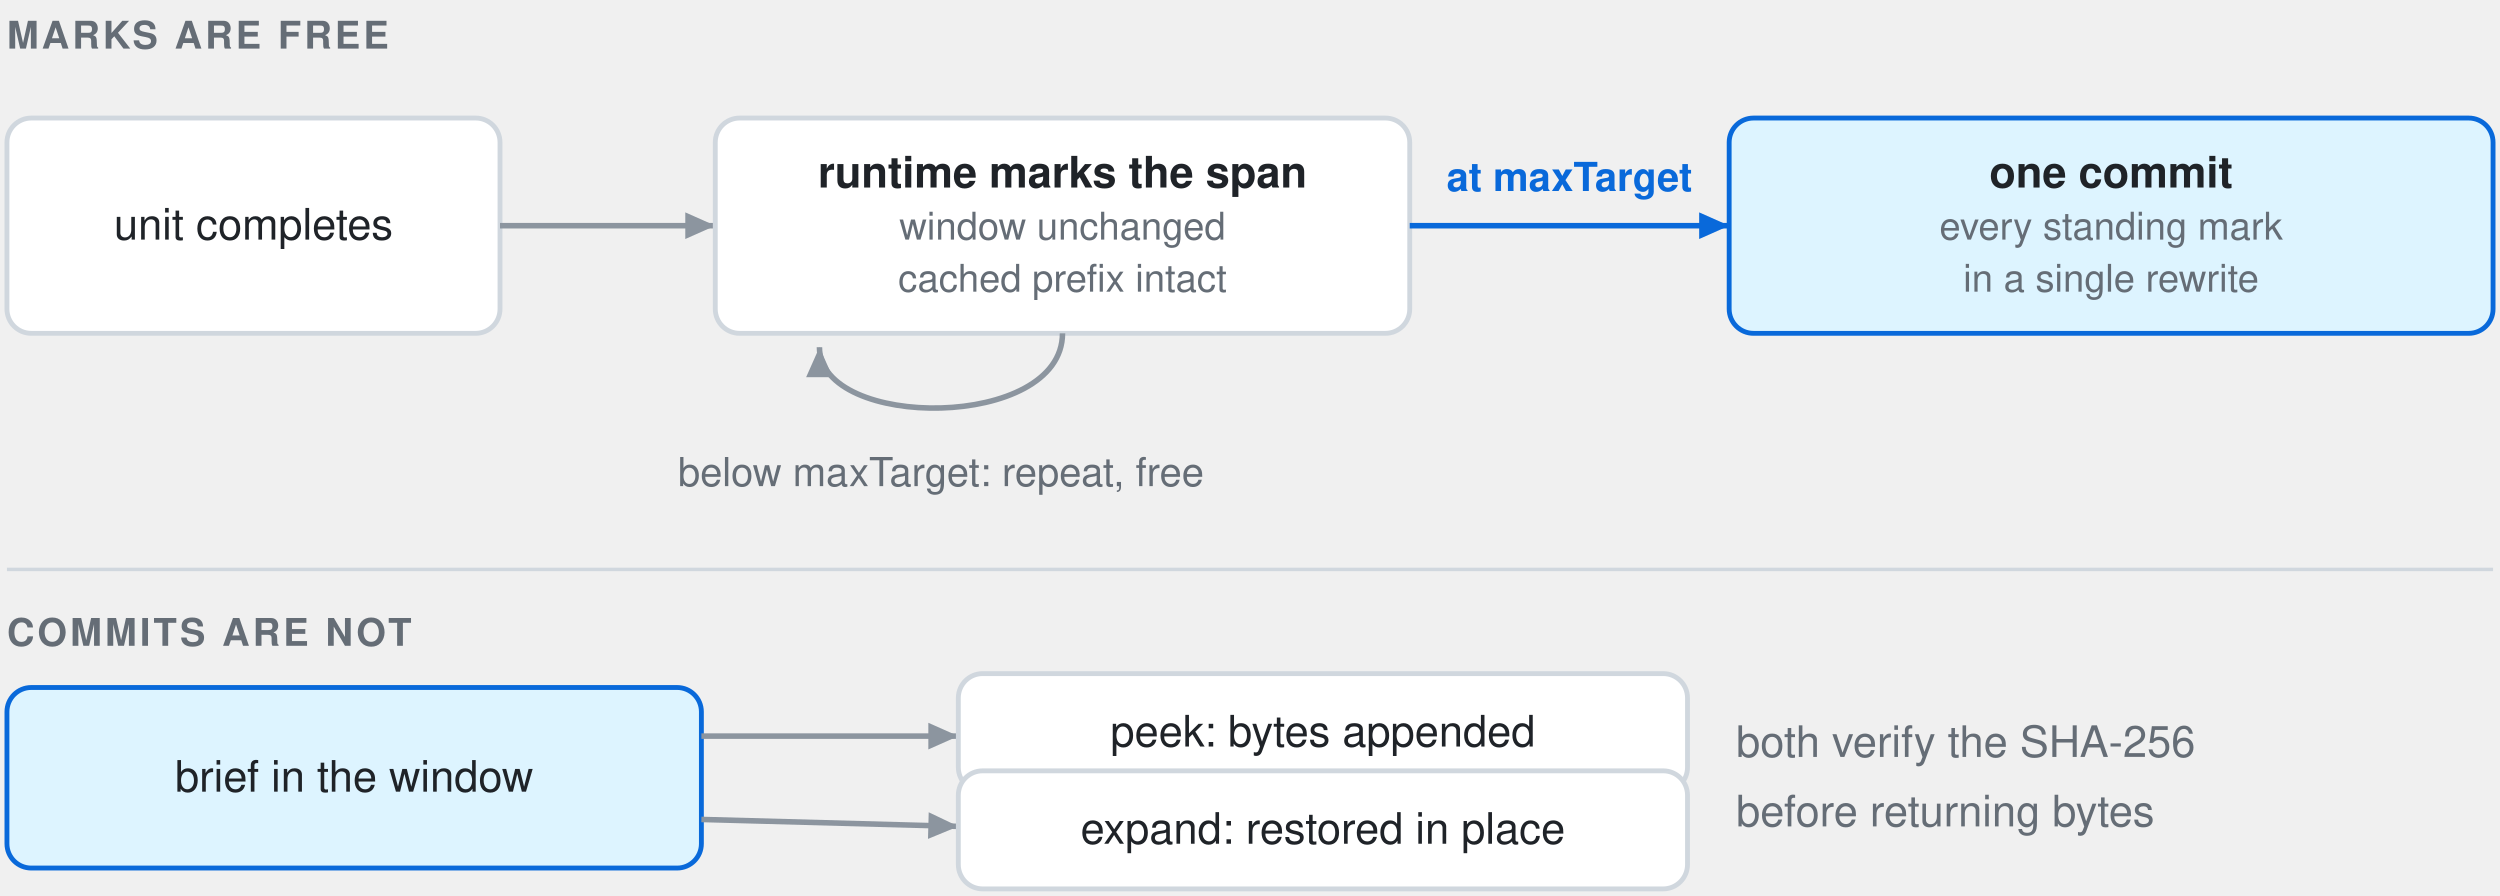
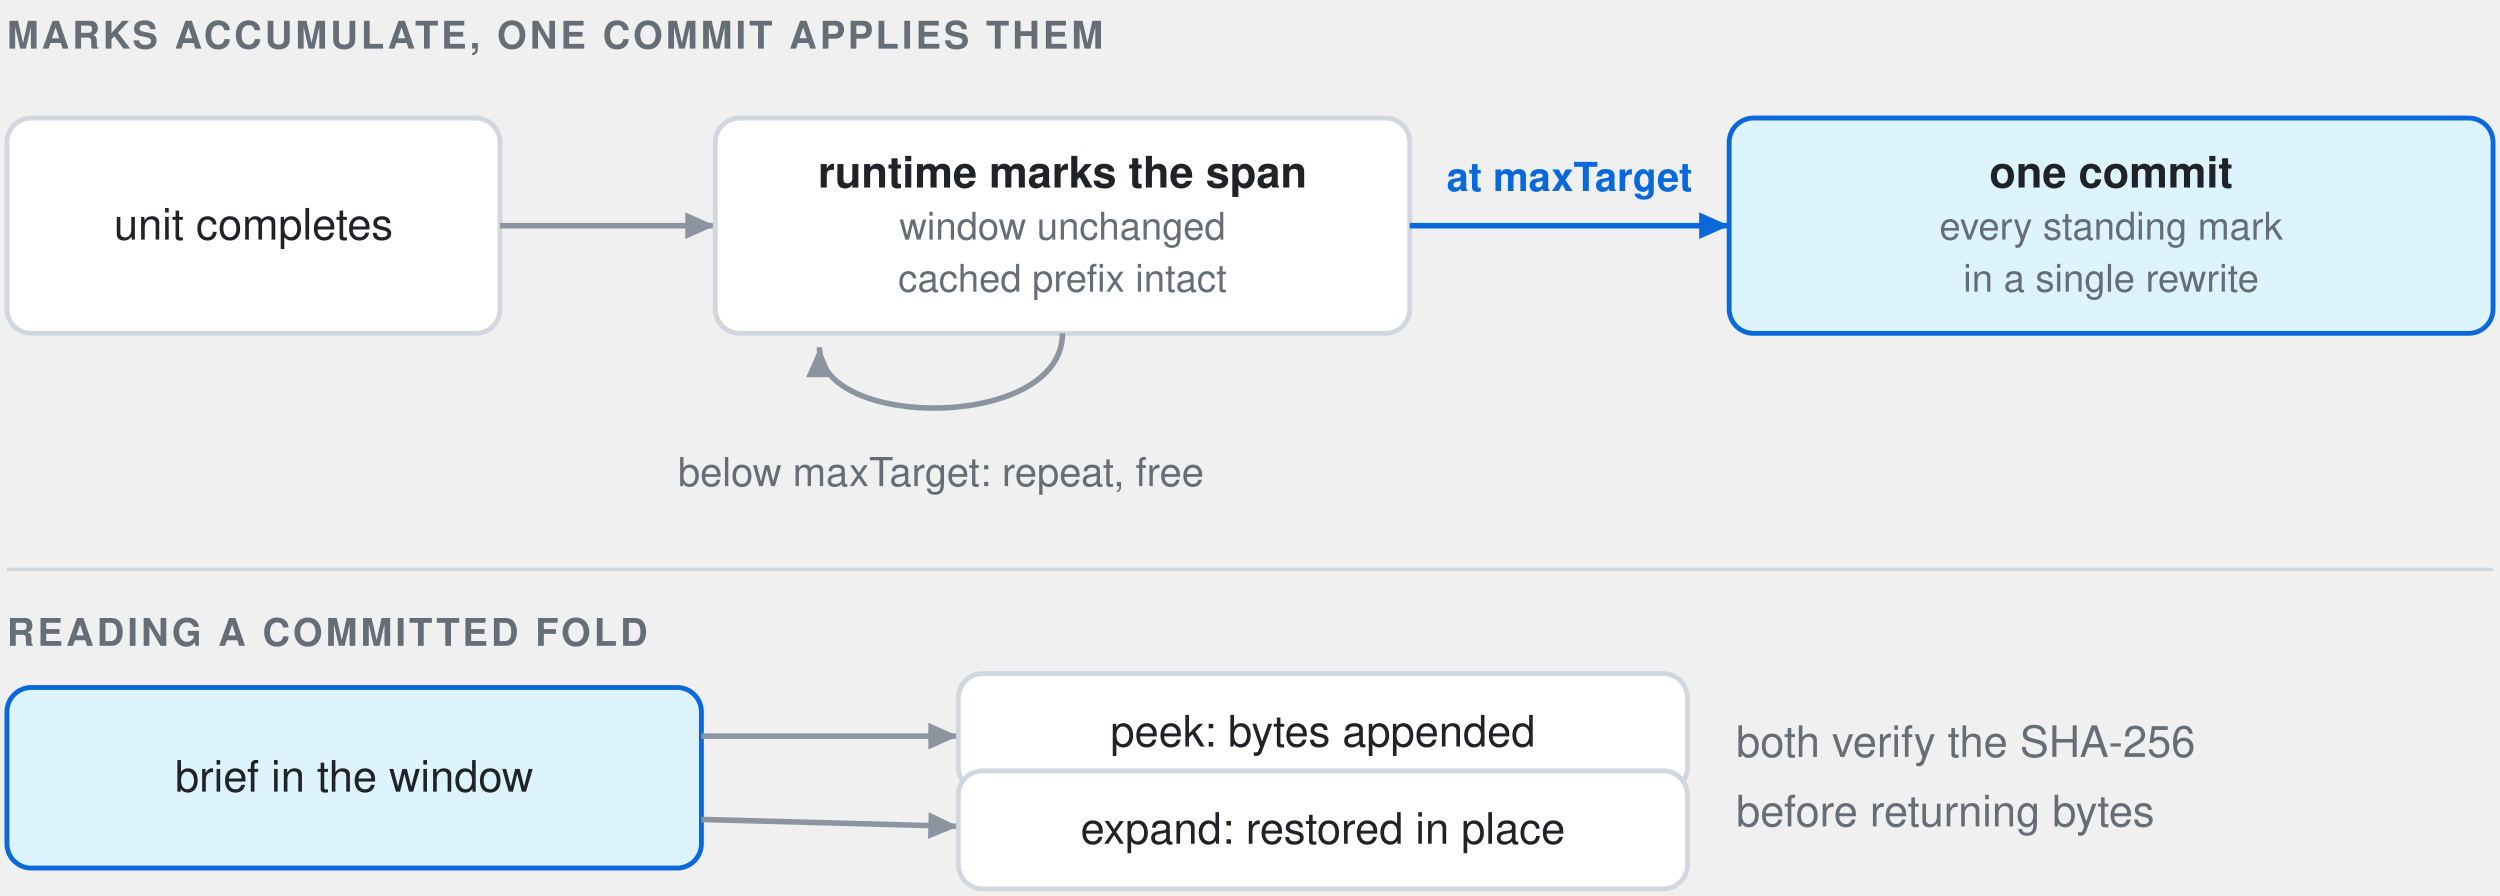
<svg xmlns="http://www.w3.org/2000/svg" width="720" height="258" viewBox="0 0 720 258" role="img" aria-label="A completed unit becomes a pending mark that changes nothing. Marks accumulate for free until occupancy reaches maxTarget, when one commit applies all of them in a single rewrite.">
  <defs>
    <marker id="a-8c959f" viewBox="0 0 10 10" refX="9" refY="5" markerWidth="6" markerHeight="6" orient="auto-start-reverse">
      <path d="M 0 1 L 9 5 L 0 9 z" fill="#8c959f" />
    </marker>
    <marker id="s-8c959f" viewBox="0 0 10 10" refX="1" refY="5" markerWidth="6" markerHeight="6" orient="auto-start-reverse">
      <path d="M 9 1 L 0 5 L 9 9 z" fill="#8c959f" />
    </marker>
    <marker id="a-0969da" viewBox="0 0 10 10" refX="9" refY="5" markerWidth="6" markerHeight="6" orient="auto-start-reverse">
      <path d="M 0 1 L 9 5 L 0 9 z" fill="#0969da" />
    </marker>
    <marker id="s-0969da" viewBox="0 0 10 10" refX="1" refY="5" markerWidth="6" markerHeight="6" orient="auto-start-reverse">
      <path d="M 9 1 L 0 5 L 9 9 z" fill="#0969da" />
    </marker>
    <marker id="a-bc4c00" viewBox="0 0 10 10" refX="9" refY="5" markerWidth="6" markerHeight="6" orient="auto-start-reverse">
      <path d="M 0 1 L 9 5 L 0 9 z" fill="#bc4c00" />
    </marker>
    <marker id="s-bc4c00" viewBox="0 0 10 10" refX="1" refY="5" markerWidth="6" markerHeight="6" orient="auto-start-reverse">
      <path d="M 9 1 L 0 5 L 9 9 z" fill="#bc4c00" />
    </marker>
  </defs>
-   <text x="2" y="14" font-size="11" font-weight="700" fill="#656d76" letter-spacing="0.08em" font-family="-apple-system,BlinkMacSystemFont,Segoe UI,Helvetica,Arial,sans-serif">MARKS ARE FREE</text>
+   <text x="2" y="14" font-size="11" font-weight="700" fill="#656d76" letter-spacing="0.08em" font-family="-apple-system,BlinkMacSystemFont,Segoe UI,Helvetica,Arial,sans-serif">MARKS ACCUMULATE, ONE COMMIT APPLIES THEM</text>
  <rect x="2" y="34" width="142" height="62" rx="7" fill="#ffffff" stroke="#d0d7de" stroke-width="1.4" />
  <text x="73.0" y="69.0" font-size="12.5" font-weight="400" fill="#1f2328" text-anchor="middle" font-family="-apple-system,BlinkMacSystemFont,Segoe UI,Helvetica,Arial,sans-serif">unit completes</text>
  <line x1="144" y1="65" x2="206" y2="65" stroke="#8c959f" stroke-width="1.6" marker-end="url(#a-8c959f)" />
  <rect x="206" y="34" width="200" height="62" rx="7" fill="#ffffff" stroke="#d0d7de" stroke-width="1.4" />
  <text x="306.0" y="54.0" font-size="12.5" font-weight="600" fill="#1f2328" text-anchor="middle" font-family="-apple-system,BlinkMacSystemFont,Segoe UI,Helvetica,Arial,sans-serif">runtime marks the span</text>
  <text x="306.0" y="69.0" font-size="11.0" font-weight="400" fill="#656d76" text-anchor="middle" font-family="-apple-system,BlinkMacSystemFont,Segoe UI,Helvetica,Arial,sans-serif">window unchanged</text>
  <text x="306.0" y="84.0" font-size="11.0" font-weight="400" fill="#656d76" text-anchor="middle" font-family="-apple-system,BlinkMacSystemFont,Segoe UI,Helvetica,Arial,sans-serif">cached prefix intact</text>
  <path d="M 306 96 C 306 124, 236 124, 236 100" fill="none" stroke="#8c959f" stroke-width="1.6" marker-end="url(#a-8c959f)" />
  <text x="271" y="140" font-size="11.5" fill="#656d76" text-anchor="middle" font-family="-apple-system,BlinkMacSystemFont,Segoe UI,Helvetica,Arial,sans-serif">below maxTarget: repeat, free</text>
  <line x1="406" y1="65" x2="498" y2="65" stroke="#0969da" stroke-width="1.6" marker-end="url(#a-0969da)" />
  <text x="452" y="55" font-size="11.5" font-weight="600" fill="#0969da" text-anchor="middle" font-family="-apple-system,BlinkMacSystemFont,Segoe UI,Helvetica,Arial,sans-serif">at maxTarget</text>
  <rect x="498" y="34" width="220" height="62" rx="7" fill="#ddf4ff" stroke="#0969da" stroke-width="1.4" />
  <text x="608.0" y="54.0" font-size="12.5" font-weight="600" fill="#1f2328" text-anchor="middle" font-family="-apple-system,BlinkMacSystemFont,Segoe UI,Helvetica,Arial,sans-serif">one commit</text>
  <text x="608.0" y="69.0" font-size="11.0" font-weight="400" fill="#656d76" text-anchor="middle" font-family="-apple-system,BlinkMacSystemFont,Segoe UI,Helvetica,Arial,sans-serif">every standing mark</text>
  <text x="608.0" y="84.0" font-size="11.0" font-weight="400" fill="#656d76" text-anchor="middle" font-family="-apple-system,BlinkMacSystemFont,Segoe UI,Helvetica,Arial,sans-serif">in a single rewrite</text>
  <line x1="2" y1="164" x2="718" y2="164" stroke="#d0d7de" stroke-width="1" />
-   <text x="2" y="186" font-size="11" font-weight="700" fill="#656d76" letter-spacing="0.08em" font-family="-apple-system,BlinkMacSystemFont,Segoe UI,Helvetica,Arial,sans-serif">COMMITS ARE NOT</text>
+   <text x="2" y="186" font-size="11" font-weight="700" fill="#656d76" letter-spacing="0.08em" font-family="-apple-system,BlinkMacSystemFont,Segoe UI,Helvetica,Arial,sans-serif">READING A COMMITTED FOLD</text>
  <rect x="2" y="198" width="200" height="52" rx="7" fill="#ddf4ff" stroke="#0969da" stroke-width="1.4" />
  <text x="102.0" y="228.0" font-size="12.5" font-weight="400" fill="#1f2328" text-anchor="middle" font-family="-apple-system,BlinkMacSystemFont,Segoe UI,Helvetica,Arial,sans-serif">brief in the window</text>
  <line x1="202" y1="212" x2="276" y2="212" stroke="#8c959f" stroke-width="1.6" marker-end="url(#a-8c959f)" />
  <rect x="276" y="194" width="210" height="34" rx="7" fill="#ffffff" stroke="#d0d7de" stroke-width="1.4" />
  <text x="381.0" y="215.0" font-size="12.5" font-weight="400" fill="#1f2328" text-anchor="middle" font-family="-apple-system,BlinkMacSystemFont,Segoe UI,Helvetica,Arial,sans-serif">peek: bytes appended</text>
  <line x1="202" y1="236" x2="276" y2="238" stroke="#8c959f" stroke-width="1.6" marker-end="url(#a-8c959f)" />
  <rect x="276" y="222" width="210" height="34" rx="7" fill="#ffffff" stroke="#d0d7de" stroke-width="1.4" />
  <text x="381.0" y="243.0" font-size="12.5" font-weight="400" fill="#1f2328" text-anchor="middle" font-family="-apple-system,BlinkMacSystemFont,Segoe UI,Helvetica,Arial,sans-serif">expand: restored in place</text>
  <text x="500" y="218" font-size="12.5" fill="#656d76" font-family="-apple-system,BlinkMacSystemFont,Segoe UI,Helvetica,Arial,sans-serif">both verify the SHA-256</text>
  <text x="500" y="238" font-size="12.5" fill="#656d76" font-family="-apple-system,BlinkMacSystemFont,Segoe UI,Helvetica,Arial,sans-serif">before returning bytes</text>
</svg>
